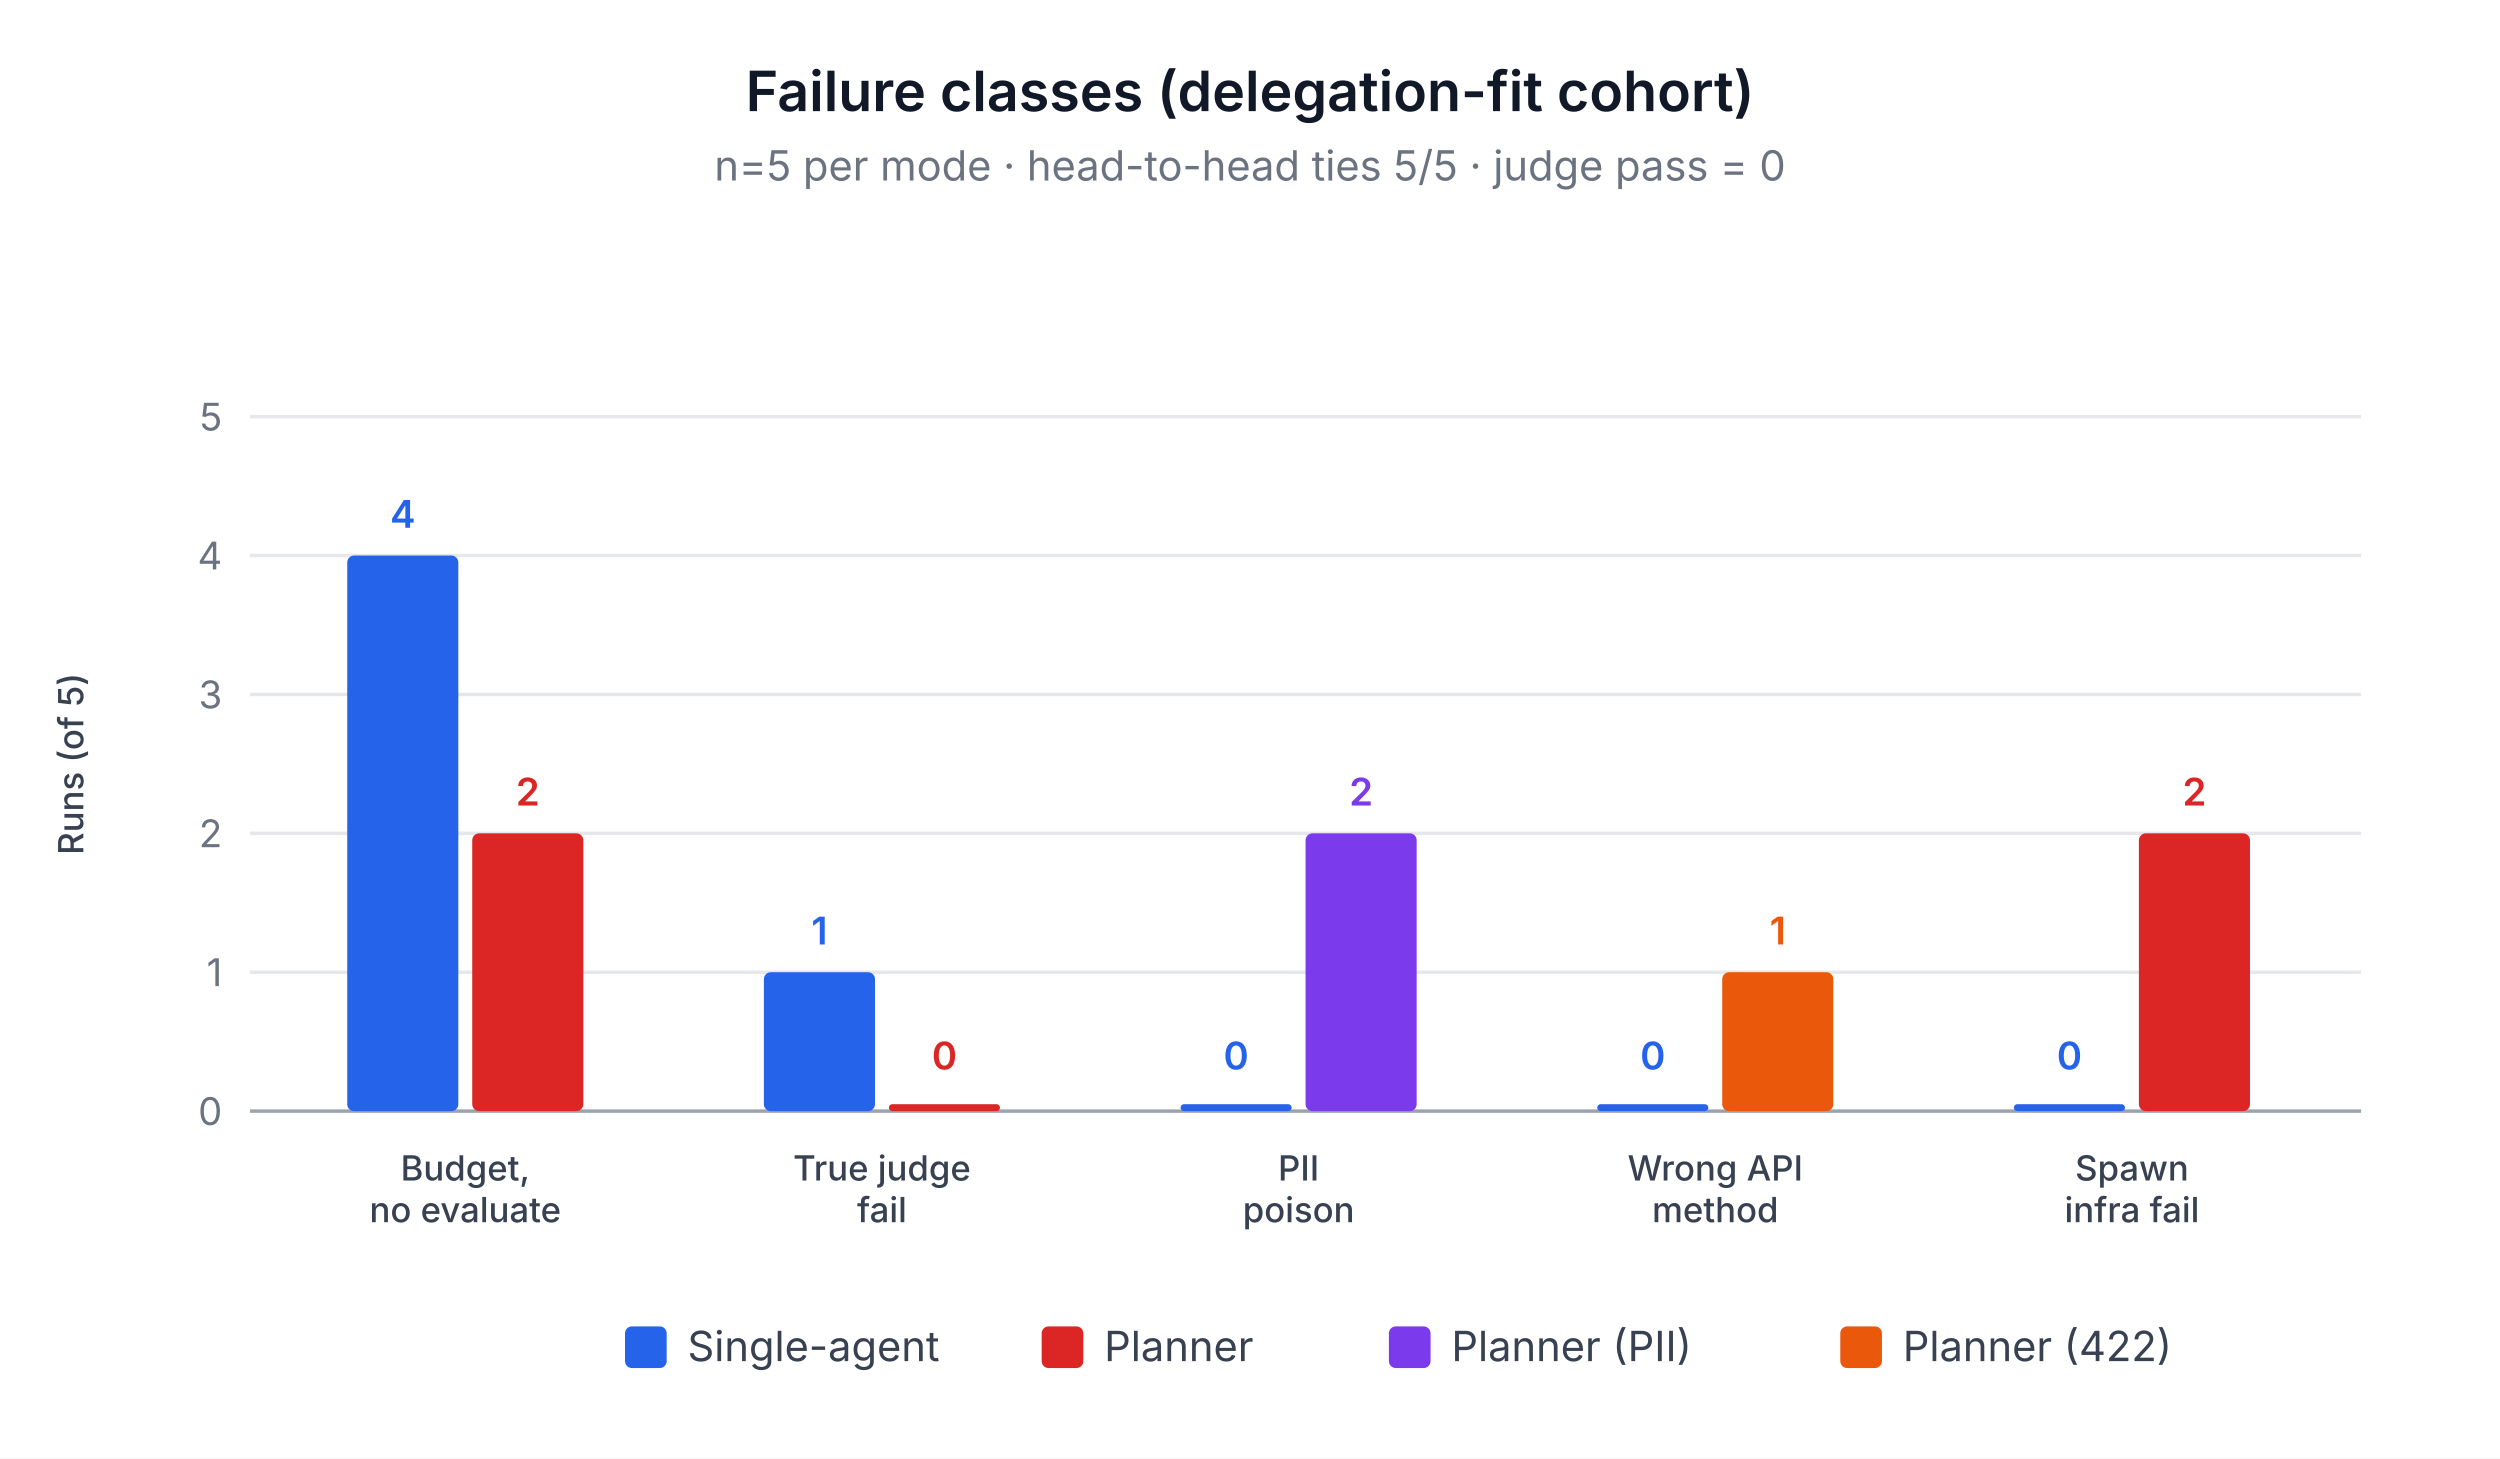
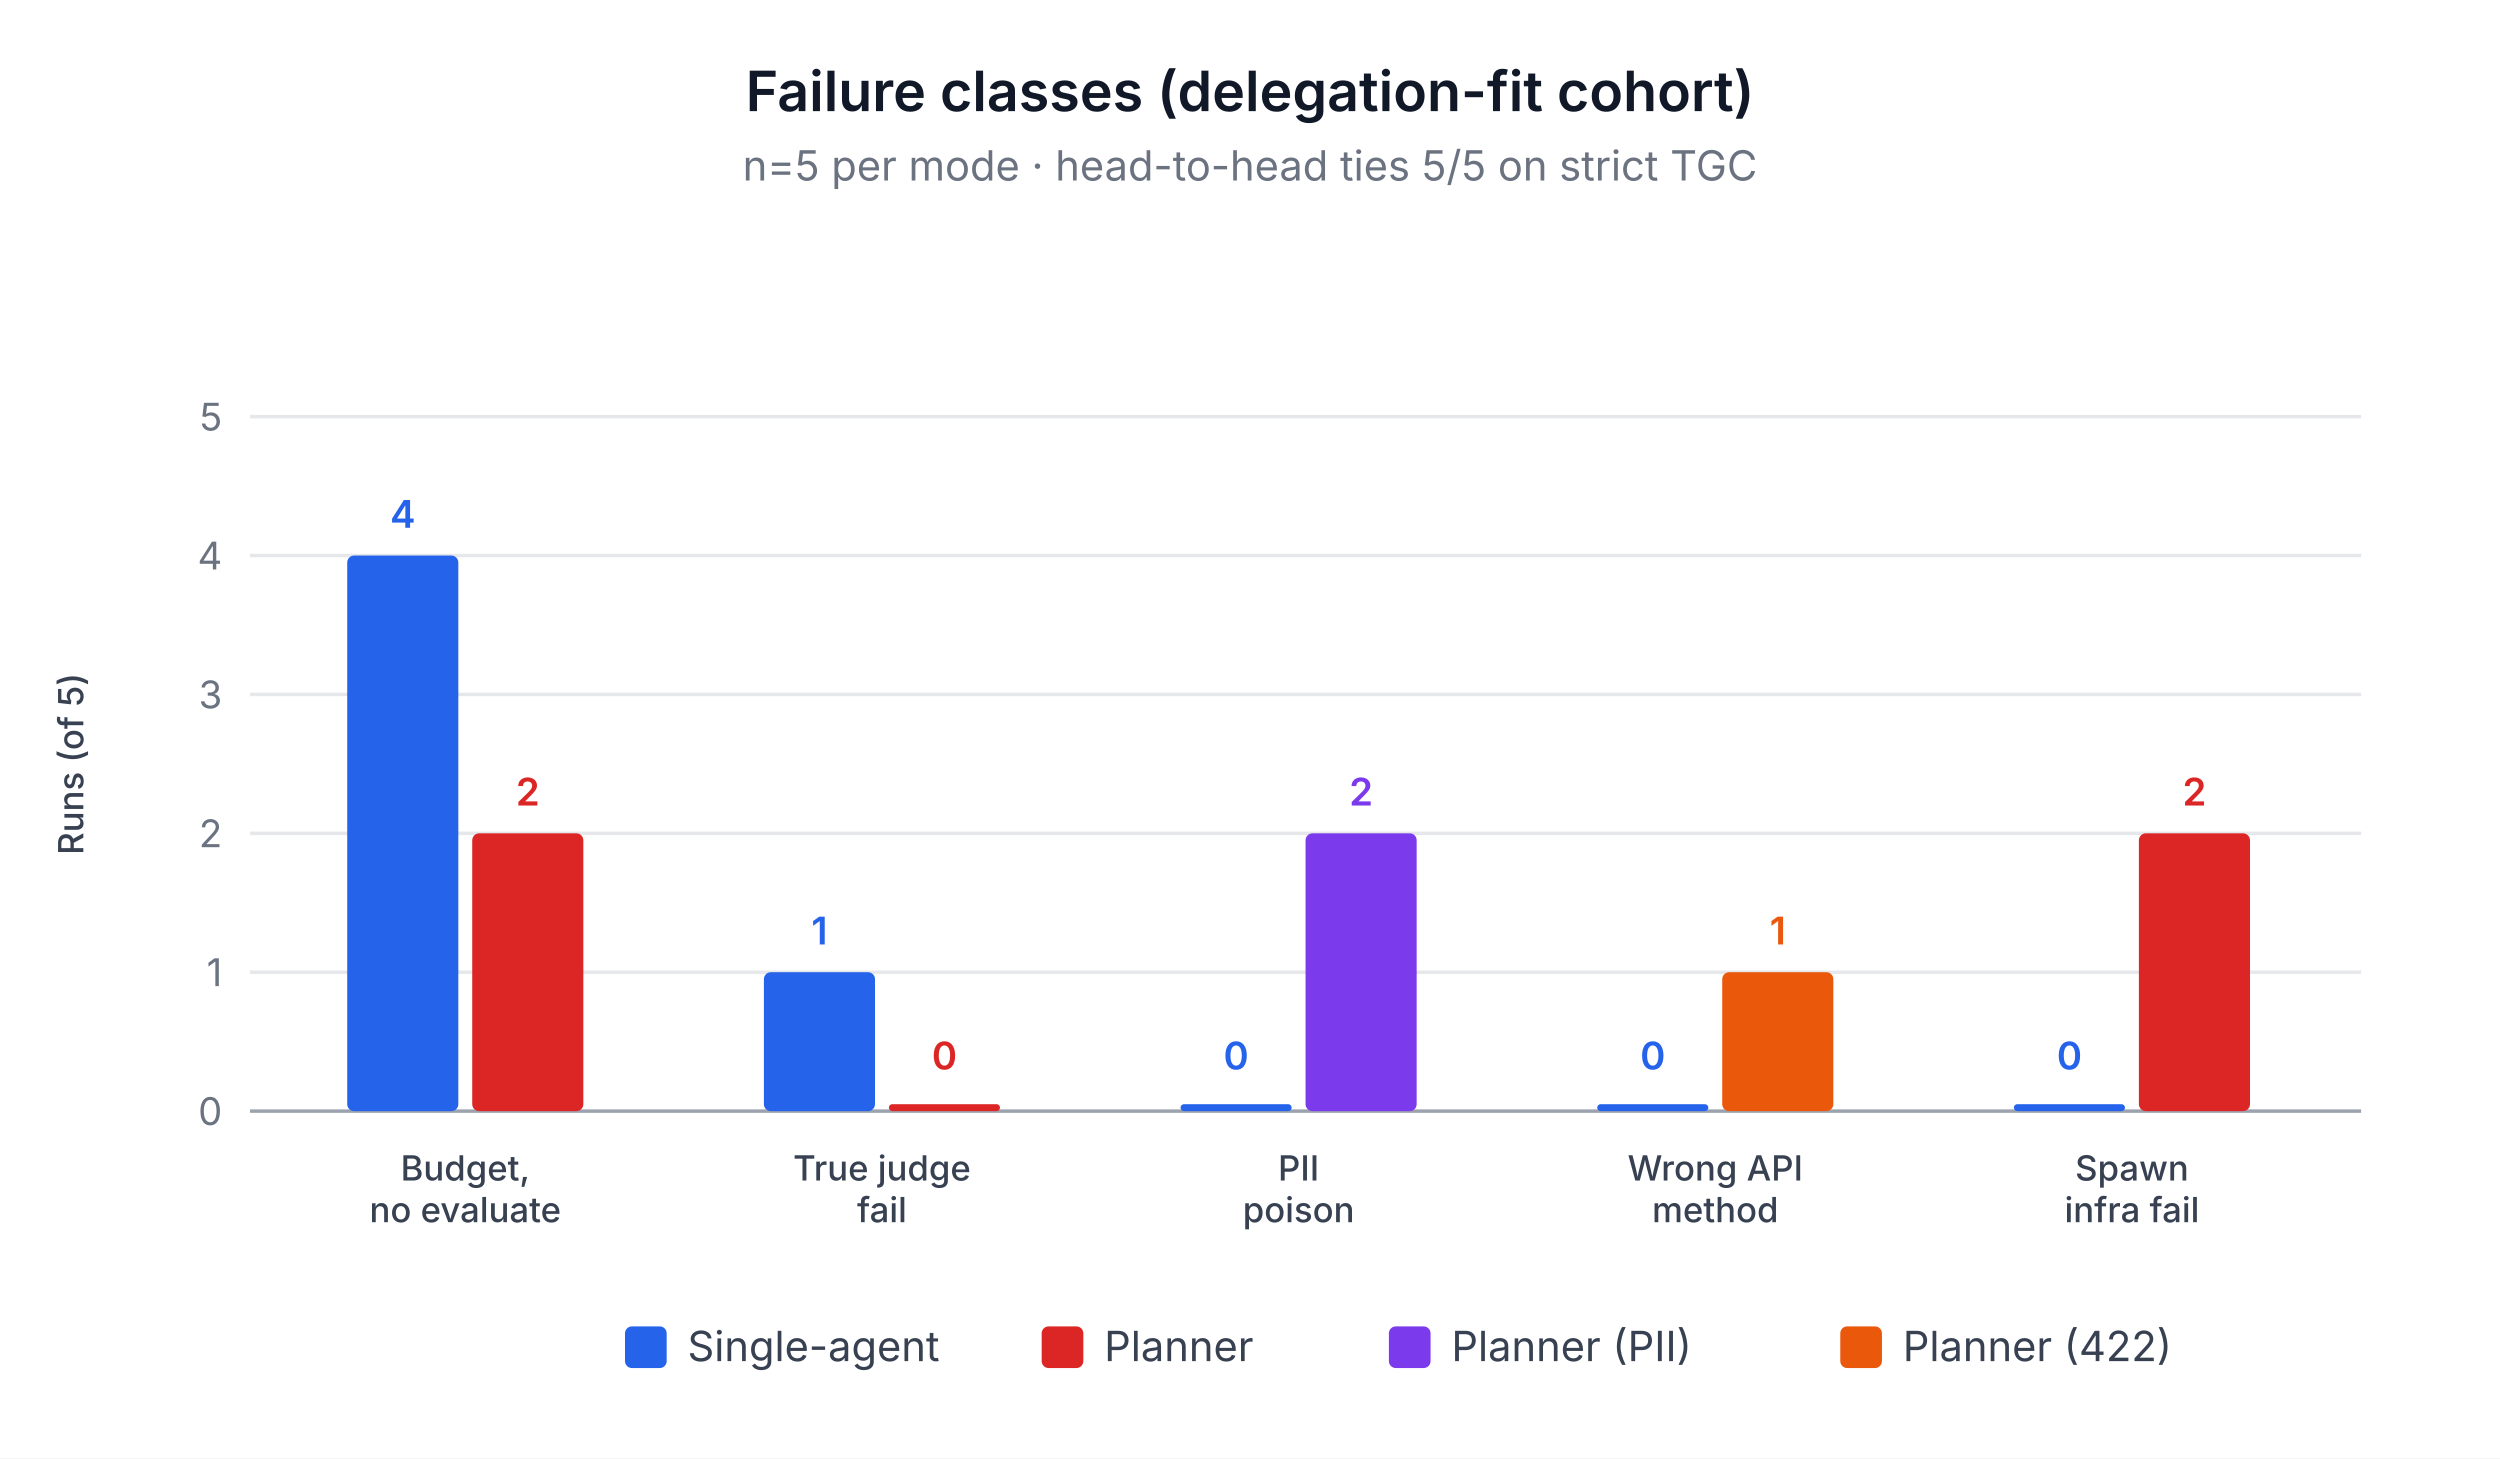
<svg xmlns="http://www.w3.org/2000/svg" viewBox="0 0 720 420" role="img" aria-labelledby="title desc">
  <defs>
    <style>
      .title { font: 600 16px -apple-system, BlinkMacSystemFont, "Segoe UI", sans-serif; fill: #111827; }
      .subtitle { font: 400 12px -apple-system, BlinkMacSystemFont, "Segoe UI", sans-serif; fill: #6b7280; }
      .axis { font: 400 11px -apple-system, BlinkMacSystemFont, "Segoe UI", sans-serif; fill: #6b7280; }
      .label { font: 500 10px -apple-system, BlinkMacSystemFont, "Segoe UI", sans-serif; fill: #374151; }
      .value { font: 600 11px -apple-system, BlinkMacSystemFont, "Segoe UI", sans-serif; }
      .legend { font: 400 12px -apple-system, BlinkMacSystemFont, "Segoe UI", sans-serif; fill: #374151; }
      .grid { stroke: #e5e7eb; stroke-width: 1; }
      .baseline { stroke: #9ca3af; stroke-width: 1; }
    </style>
  </defs>
  <rect width="720" height="420" fill="#ffffff" />
  <text x="360" y="32" text-anchor="middle" class="title">Failure classes (delegation-fit cohort)</text>
-   <text x="360" y="52" text-anchor="middle" class="subtitle">n=5 per mode · head-to-head ties 5/5 · judge pass = 0</text>
+   <text x="360" y="52" text-anchor="middle" class="subtitle">n=5 per mode · head-to-head ties 5/5 on strict TGC</text>
  <line x1="72" y1="320" x2="680" y2="320" class="baseline" />
  <line x1="72" y1="280" x2="680" y2="280" class="grid" />
  <line x1="72" y1="240" x2="680" y2="240" class="grid" />
  <line x1="72" y1="200" x2="680" y2="200" class="grid" />
  <line x1="72" y1="160" x2="680" y2="160" class="grid" />
  <line x1="72" y1="120" x2="680" y2="120" class="grid" />
  <text x="64" y="324" text-anchor="end" class="axis">0</text>
  <text x="64" y="284" text-anchor="end" class="axis">1</text>
  <text x="64" y="244" text-anchor="end" class="axis">2</text>
  <text x="64" y="204" text-anchor="end" class="axis">3</text>
  <text x="64" y="164" text-anchor="end" class="axis">4</text>
  <text x="64" y="124" text-anchor="end" class="axis">5</text>
  <text x="24" y="220" text-anchor="middle" class="label" transform="rotate(-90 24 220)">Runs (of 5)</text>
  <rect x="100" y="160" width="32" height="160" fill="#2563eb" rx="2" />
  <rect x="136" y="240" width="32" height="80" fill="#dc2626" rx="2" />
  <text x="116" y="152" text-anchor="middle" class="value" fill="#2563eb">4</text>
  <text x="152" y="232" text-anchor="middle" class="value" fill="#dc2626">2</text>
  <text x="134" y="340" text-anchor="middle" class="label">Budget,</text>
  <text x="134" y="352" text-anchor="middle" class="label">no evaluate</text>
  <rect x="220" y="280" width="32" height="40" fill="#2563eb" rx="2" />
  <rect x="256" y="318" width="32" height="2" fill="#dc2626" rx="1" />
  <text x="236" y="272" text-anchor="middle" class="value" fill="#2563eb">1</text>
  <text x="272" y="308" text-anchor="middle" class="value" fill="#dc2626">0</text>
  <text x="254" y="340" text-anchor="middle" class="label">True judge</text>
  <text x="254" y="352" text-anchor="middle" class="label">fail</text>
  <rect x="340" y="318" width="32" height="2" fill="#2563eb" rx="1" />
  <rect x="376" y="240" width="32" height="80" fill="#7c3aed" rx="2" />
  <text x="356" y="308" text-anchor="middle" class="value" fill="#2563eb">0</text>
  <text x="392" y="232" text-anchor="middle" class="value" fill="#7c3aed">2</text>
  <text x="374" y="340" text-anchor="middle" class="label">PII</text>
  <text x="374" y="352" text-anchor="middle" class="label">poison</text>
  <rect x="460" y="318" width="32" height="2" fill="#2563eb" rx="1" />
  <rect x="496" y="280" width="32" height="40" fill="#ea580c" rx="2" />
  <text x="476" y="308" text-anchor="middle" class="value" fill="#2563eb">0</text>
  <text x="512" y="272" text-anchor="middle" class="value" fill="#ea580c">1</text>
  <text x="494" y="340" text-anchor="middle" class="label">Wrong API</text>
  <text x="494" y="352" text-anchor="middle" class="label">method</text>
  <rect x="580" y="318" width="32" height="2" fill="#2563eb" rx="1" />
  <rect x="616" y="240" width="32" height="80" fill="#dc2626" rx="2" />
  <text x="596" y="308" text-anchor="middle" class="value" fill="#2563eb">0</text>
  <text x="632" y="232" text-anchor="middle" class="value" fill="#dc2626">2</text>
  <text x="614" y="340" text-anchor="middle" class="label">Spawn</text>
  <text x="614" y="352" text-anchor="middle" class="label">infra fail</text>
  <rect x="180" y="382" width="12" height="12" fill="#2563eb" rx="2" />
  <text x="198" y="392" class="legend">Single-agent</text>
  <rect x="300" y="382" width="12" height="12" fill="#dc2626" rx="2" />
  <text x="318" y="392" class="legend">Planner</text>
  <rect x="400" y="382" width="12" height="12" fill="#7c3aed" rx="2" />
  <text x="418" y="392" class="legend">Planner (PII)</text>
  <rect x="530" y="382" width="12" height="12" fill="#ea580c" rx="2" />
  <text x="548" y="392" class="legend">Planner (422)</text>
</svg>
